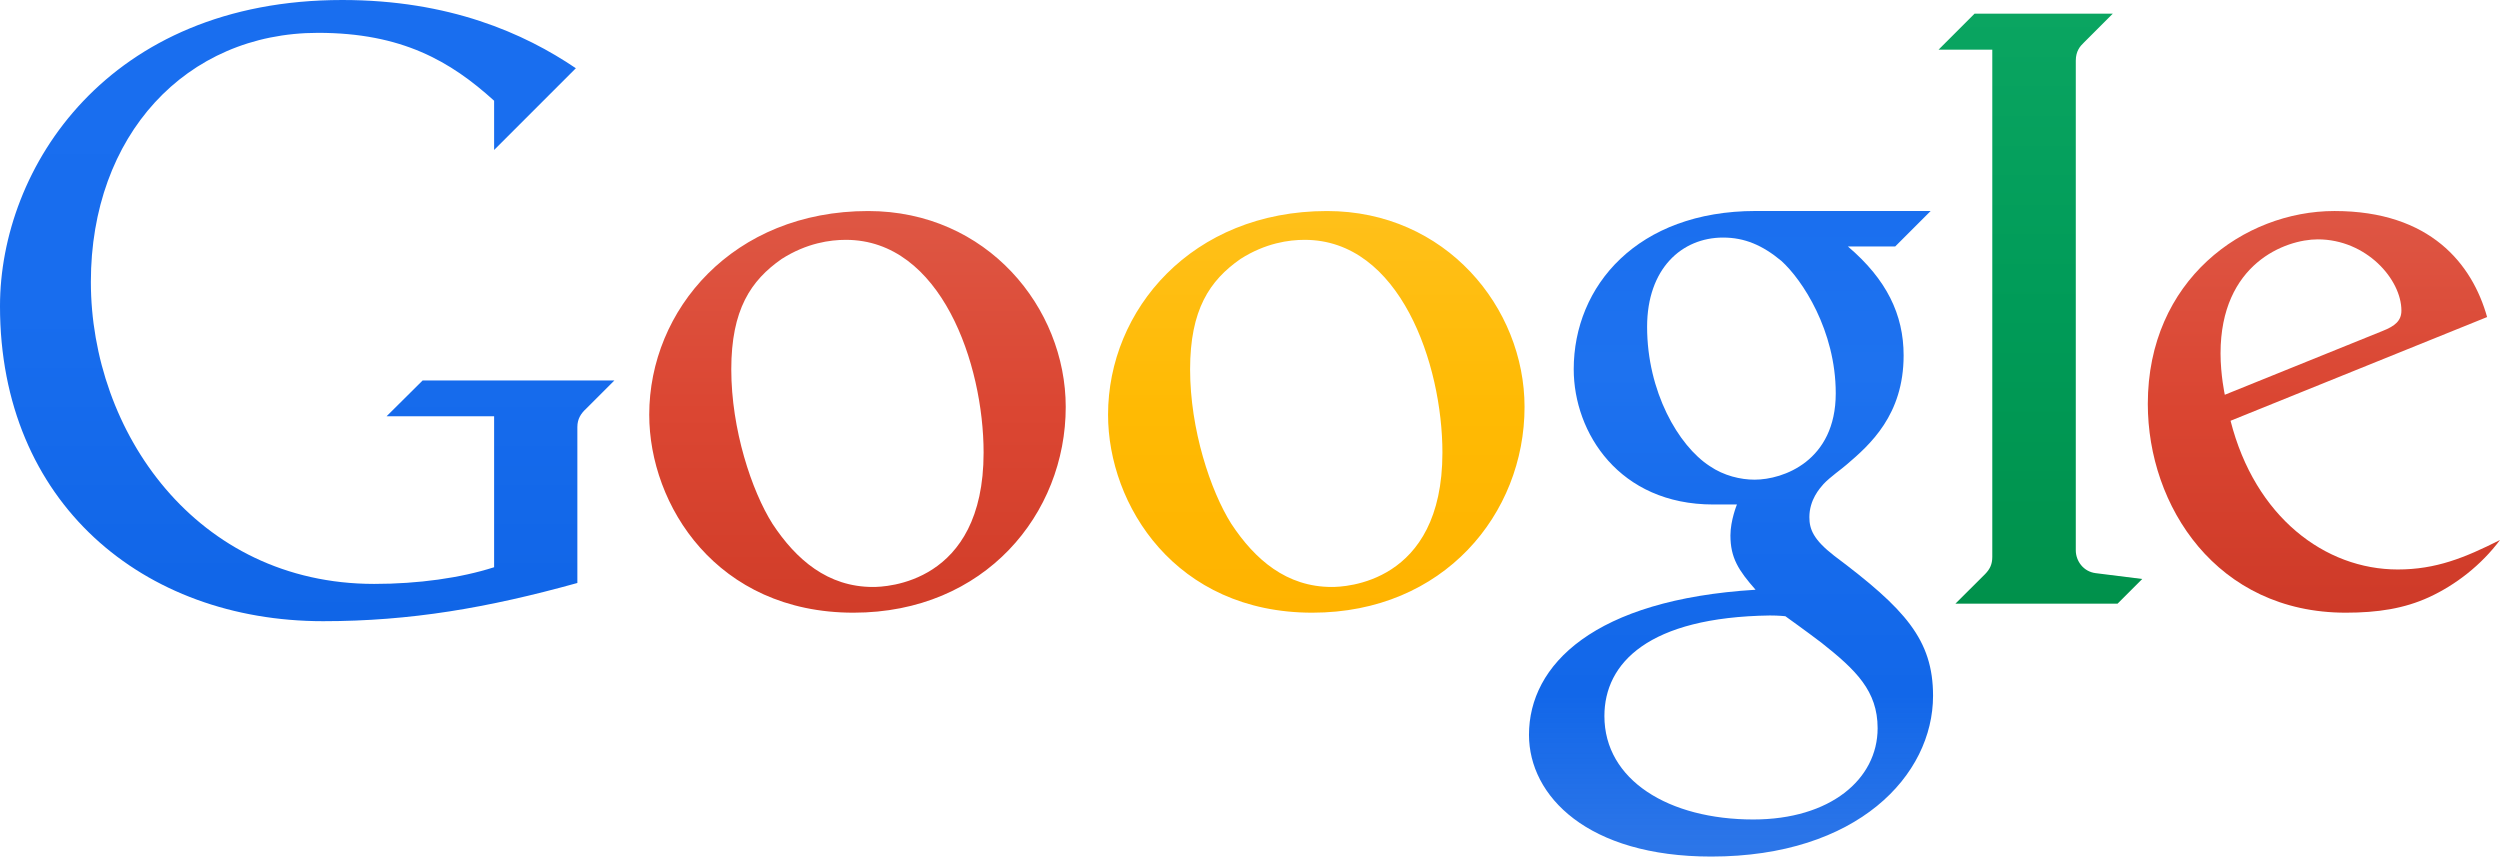
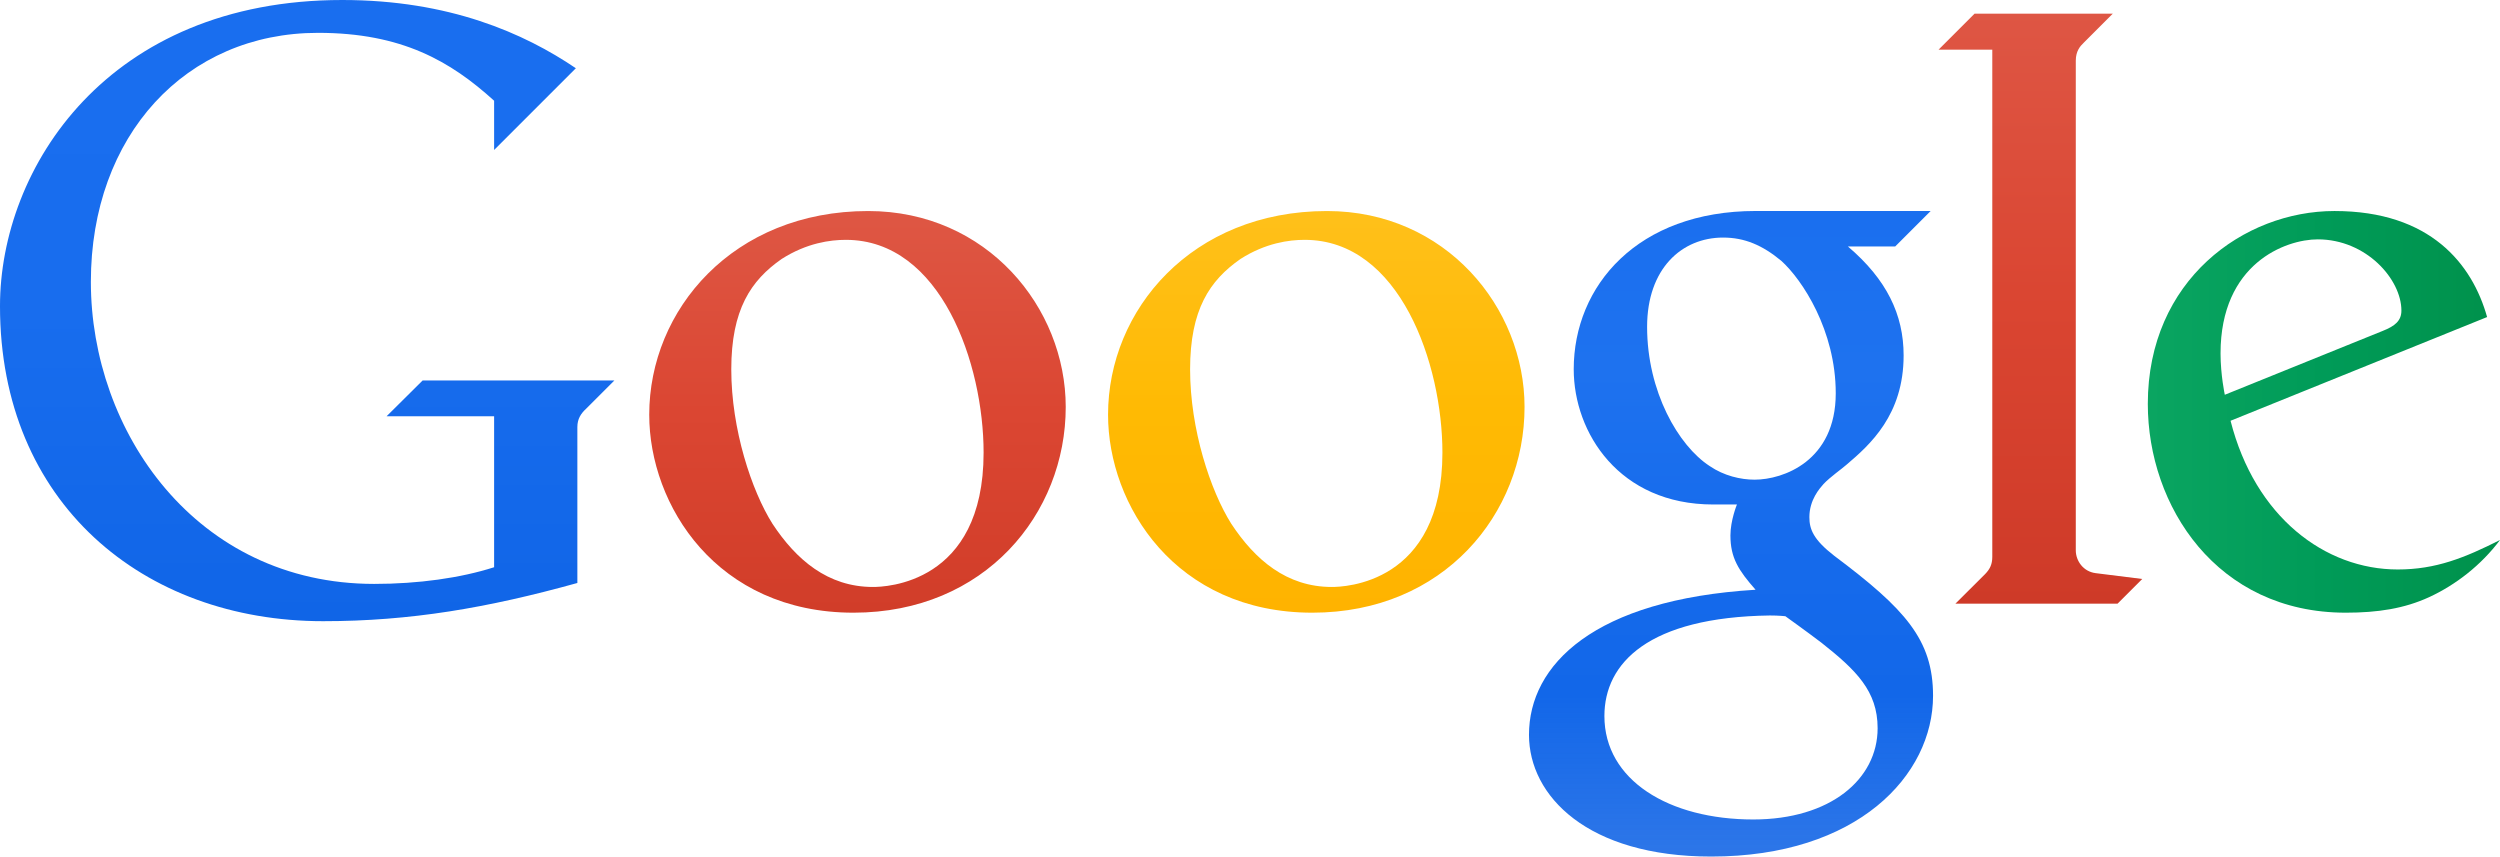
<svg xmlns="http://www.w3.org/2000/svg" xmlns:xlink="http://www.w3.org/1999/xlink" width="1000" height="342.624" id="svg4472" version="1.1">
  <defs id="defs4474">
-     <linearGradient id="linearGradient4561">
+     <linearGradient id="linearGradient4551">
      <stop style="stop-color:#de5644;stop-opacity:1" offset="0" id="stop4563" />
      <stop id="stop4569" offset="0.5" style="stop-color:#da4531;stop-opacity:1" />
      <stop style="stop-color:#ce3a28;stop-opacity:1" offset="1" id="stop4565" />
    </linearGradient>
-     <linearGradient id="linearGradient4551">
+     <linearGradient id="linearGradient4567">
      <stop style="stop-color:#0aa561;stop-opacity:1" offset="0" id="stop4553" />
      <stop id="stop4559" offset="0.5" style="stop-color:#009b58;stop-opacity:1" />
      <stop style="stop-color:#00914b;stop-opacity:1" offset="1" id="stop4555" />
    </linearGradient>
    <linearGradient id="linearGradient4535">
      <stop style="stop-color:#1a6fef;stop-opacity:1" offset="0" id="stop4537" />
      <stop id="stop4547" offset="0.25" style="stop-color:#1e72ef;stop-opacity:1" />
      <stop id="stop4545" offset="0.5" style="stop-color:#166bec;stop-opacity:1" />
      <stop id="stop4543" offset="0.75" style="stop-color:#1267e9;stop-opacity:1" />
      <stop style="stop-color:#1063e5;stop-opacity:0.875" offset="1" id="stop4539" />
    </linearGradient>
    <linearGradient id="linearGradient4525">
      <stop style="stop-color:#ffc01a;stop-opacity:1" offset="0" id="stop4527" />
      <stop id="stop4533" offset="0.5" style="stop-color:#ffba03;stop-opacity:1" />
      <stop style="stop-color:#ffb300;stop-opacity:1" offset="1" id="stop4529" />
    </linearGradient>
    <linearGradient id="linearGradient4511">
      <stop style="stop-color:#de5744;stop-opacity:1" offset="0" id="stop4513" />
      <stop id="stop4523" offset="0.5" style="stop-color:#db4632;stop-opacity:1" />
      <stop style="stop-color:#d13d29;stop-opacity:1" offset="1" id="stop4515" />
    </linearGradient>
    <linearGradient id="linearGradient4501">
      <stop style="stop-color:#196eef;stop-opacity:1" offset="0" id="stop4503" />
      <stop id="stop4509" offset="0.5" style="stop-color:#186dee;stop-opacity:1" />
      <stop style="stop-color:#1065e7;stop-opacity:1" offset="1" id="stop4505" />
    </linearGradient>
    <linearGradient xlink:href="#linearGradient4501" id="linearGradient4507" x1="-4561.091" y1="2932.003" x2="-4561.091" y2="3070.148" gradientUnits="userSpaceOnUse" gradientTransform="matrix(1.803551,0,0,1.803551,3724.694,-2508.456)" />
    <linearGradient xlink:href="#linearGradient4511" id="linearGradient4517" x1="-4444.643" y1="2978.969" x2="-4444.643" y2="3068.301" gradientUnits="userSpaceOnUse" gradientTransform="matrix(1.803551,0,0,1.803551,3724.694,-2508.456)" />
    <linearGradient xlink:href="#linearGradient4525" id="linearGradient4531" x1="-4342.5" y1="2979.148" x2="-4342.5" y2="3068.107" gradientUnits="userSpaceOnUse" gradientTransform="matrix(1.803551,0,0,1.803551,3724.694,-2508.456)" />
    <linearGradient xlink:href="#linearGradient4535" id="linearGradient4541" x1="-4248.929" y1="2978.969" x2="-4248.929" y2="3122.398" gradientUnits="userSpaceOnUse" gradientTransform="matrix(1.803551,0,0,1.803551,3726.124,-2508.456)" />
    <linearGradient xlink:href="#linearGradient4551" id="linearGradient4557" x1="-4184.286" y1="2934.505" x2="-4184.286" y2="3065.79" gradientUnits="userSpaceOnUse" gradientTransform="matrix(1.803551,0,0,1.803551,3725.767,-2507.384)" />
    <linearGradient xlink:href="#linearGradient4561" id="linearGradient4567" x1="-4118.393" y1="2978.969" x2="-4118.393" y2="3068.107" gradientUnits="userSpaceOnUse" gradientTransform="matrix(1.803551,0,0,1.803551,3724.694,-2508.456)" />
  </defs>
  <g id="layer1" transform="translate(4636.413,-2780.21)">
    <path style="fill:url(#linearGradient4507);fill-opacity:1;stroke:none" d="m -4481.767,2946.703 43,0 0,60.4 c -13.419,4.315 -30.36,6.671 -47.969,6.671 -71.375,0 -113.33,-61.124 -113.33,-120.821 0,-58.541 37.947,-99.606 90.874,-99.606 33.503,0 52.987,11.345 70.424,27.157 l 0,19.7 32.7,-32.7 c -20.679,-13.992 -50.627,-27.294 -93.433,-27.294 -93.962,0 -136.913,67.224 -136.913,122.467 0,78.643 57.277,126.008 129.257,126.008 34.898,0 65.882,-5.33 101.689,-15.282 l 0,-62.4 c 0,-3.186 1.401,-5.384 3.5,-7.3 l 11.3,-11.3 -76.699,0 z" id="path4423" />
    <path style="fill:url(#linearGradient4517);fill-opacity:1;stroke:none" d="m -4289.124,2864.624 c -54.08,0 -87.593,39.522 -87.593,81.465 0,36.209 26.996,79.196 81.7,79.196 52.612,0 84.896,-39.601 84.896,-82.287 0,-39.764 -31.547,-78.374 -79.003,-78.374 z m -8.966,11.522 c 38.126,0 55.118,49.683 55.118,85.118 0,52.692 -39.532,53.734 -44.256,53.734 -18.094,0 -30.737,-10.932 -40.197,-25.275 -8.337,-13.22 -16.475,-37.769 -16.475,-61.765 0,-23.899 7.819,-35.564 20.137,-44.153 10.072,-6.429 19.497,-7.659 25.672,-7.659 z" id="path4425" />
    <path style="fill:url(#linearGradient4541);fill-opacity:1;stroke:none" d="m -3934.14,2864.605 c -47.237,0 -72.784,29.912 -72.784,63.3 0,25.427 18.217,54.1 55.784,54.1 l 9.5,0 c 0,0 -2.585,6.282 -2.603,12.369 0,8.953 3.222,13.987 10.059,21.731 -64.64,3.943 -90.634,30.013 -90.634,58.034 0,24.534 23.5,48.696 72.881,48.696 58.467,0 88.743,-32.463 88.743,-64.312 0,-22.454 -11.185,-34.765 -39.522,-55.997 -8.335,-6.479 -9.947,-10.6 -9.947,-15.453 0,-6.946 4.151,-11.537 5.672,-13.268 2.681,-2.831 7.328,-6.064 9.062,-7.612 9.514,-8.067 22.965,-20.006 22.965,-43.816 0,-16.341 -6.79,-30.397 -22.278,-43.571 l 18.9,0 14.2,-14.2 -69.999,0 z m -13.028,10.631 c 8.569,0 15.722,3.036 23.281,9.312 8.386,7.555 21.772,27.858 21.772,52.993 0,27.113 -21.064,34.537 -32.466,34.537 -5.577,0 -12.271,-1.558 -17.934,-5.428 -12.58,-8.156 -25.056,-29.863 -25.056,-55.7 0,-23.31 13.885,-35.715 30.403,-35.715 z m 18.7,151.165 c 3.603,0 6.194,0.294 6.194,0.294 0,0 8.502,6.077 14.447,10.609 13.828,10.94 22.462,19.293 22.462,34.181 0,20.464 -18.982,36.516 -49.737,36.516 -33.753,0 -59.55,-15.711 -59.55,-41.372 0,-21.255 17.67,-39.552 66.184,-40.228 z" id="path4429" />
    <path style="fill:url(#linearGradient4557);fill-opacity:1;stroke:none" d="m -3854.251,3021.675 64.853,0 9.875,-9.875 -18.596,-2.327 c -5.002,-0.613 -7.979,-4.935 -7.979,-9.128 l 0,-195.869 c 0,-3.856 1.787,-5.835 3.1,-7.095 l 11.7,-11.7 -55.3,0 -14.395,14.395 21.495,0 0,202.899 c 0,2.889 -0.901,4.843 -2.861,6.858 z" id="path4433" />
    <path style="fill:url(#linearGradient4567);fill-opacity:1;stroke:none" d="m -3702.619,2864.617 c -36.206,0 -74.671,27.6 -74.671,77.143 0,40.922 27.595,83.525 79.162,83.525 12.862,0 23.441,-1.655 33.362,-6.213 10.636,-4.896 20.883,-12.855 28.353,-22.862 -14.113,7.115 -25.619,11.79 -40.912,11.79 -29.057,0 -57.061,-20.957 -66.868,-59.487 l 102.624,-41.484 c -5.931,-21.138 -22.645,-42.412 -61.05,-42.412 z m -6.7,11.337 c 19.424,0 33.469,15.982 33.469,28.497 0,4.05 -2.541,6.179 -7.556,8.153 l -63.087,25.516 c 0,0 -1.703,-7.938 -1.703,-16.534 0,-36.004 26.033,-45.631 38.878,-45.631 z" id="path4435" />
    <path style="fill:url(#linearGradient4531);fill-opacity:1;stroke:none" d="m -4105.594,2864.624 c -54.079,0 -87.596,39.522 -87.596,81.465 0,36.209 26.996,79.196 81.7,79.196 52.612,0 84.896,-39.601 84.896,-82.287 0,-39.764 -31.544,-78.374 -78.999,-78.374 z m -8.969,11.522 c 38.126,0 55.119,49.683 55.119,85.118 0,52.692 -39.529,53.734 -44.253,53.734 -18.094,0 -30.739,-10.932 -40.2,-25.275 -8.337,-13.22 -16.475,-37.769 -16.475,-61.765 0,-23.899 7.819,-35.564 20.137,-44.153 10.072,-6.429 19.498,-7.659 25.671,-7.659 z" id="path4439" />
  </g>
</svg>
